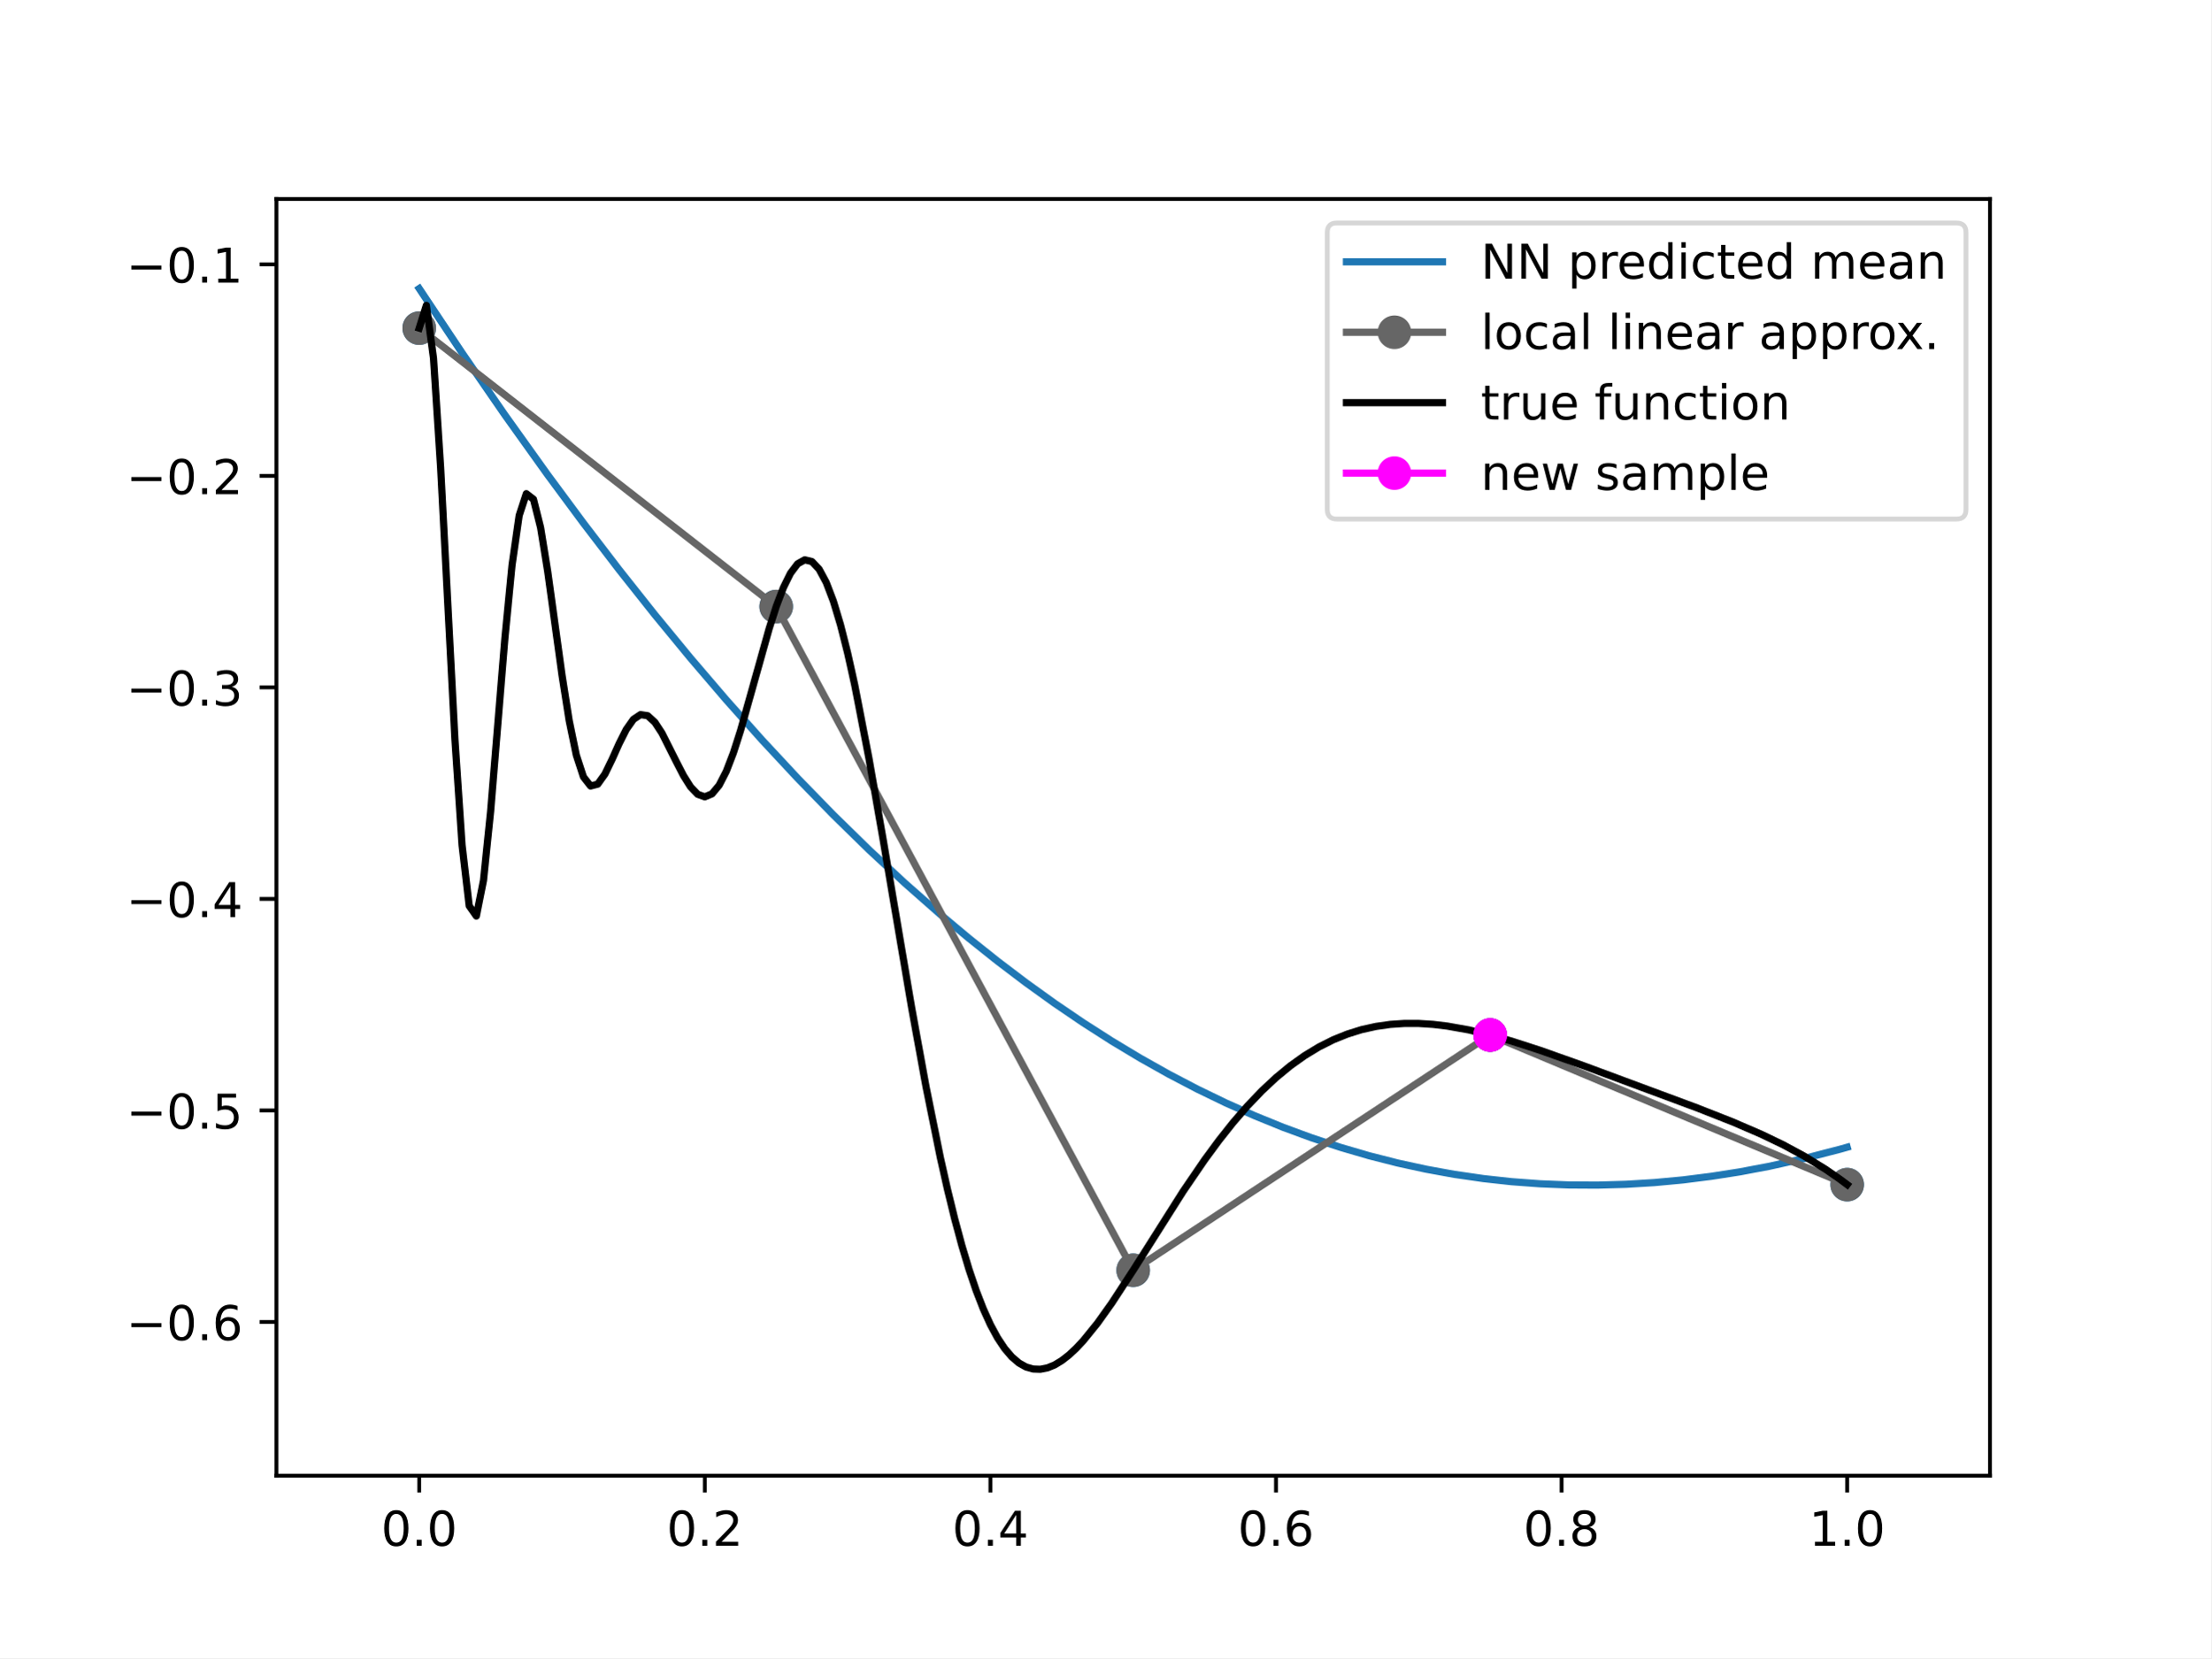
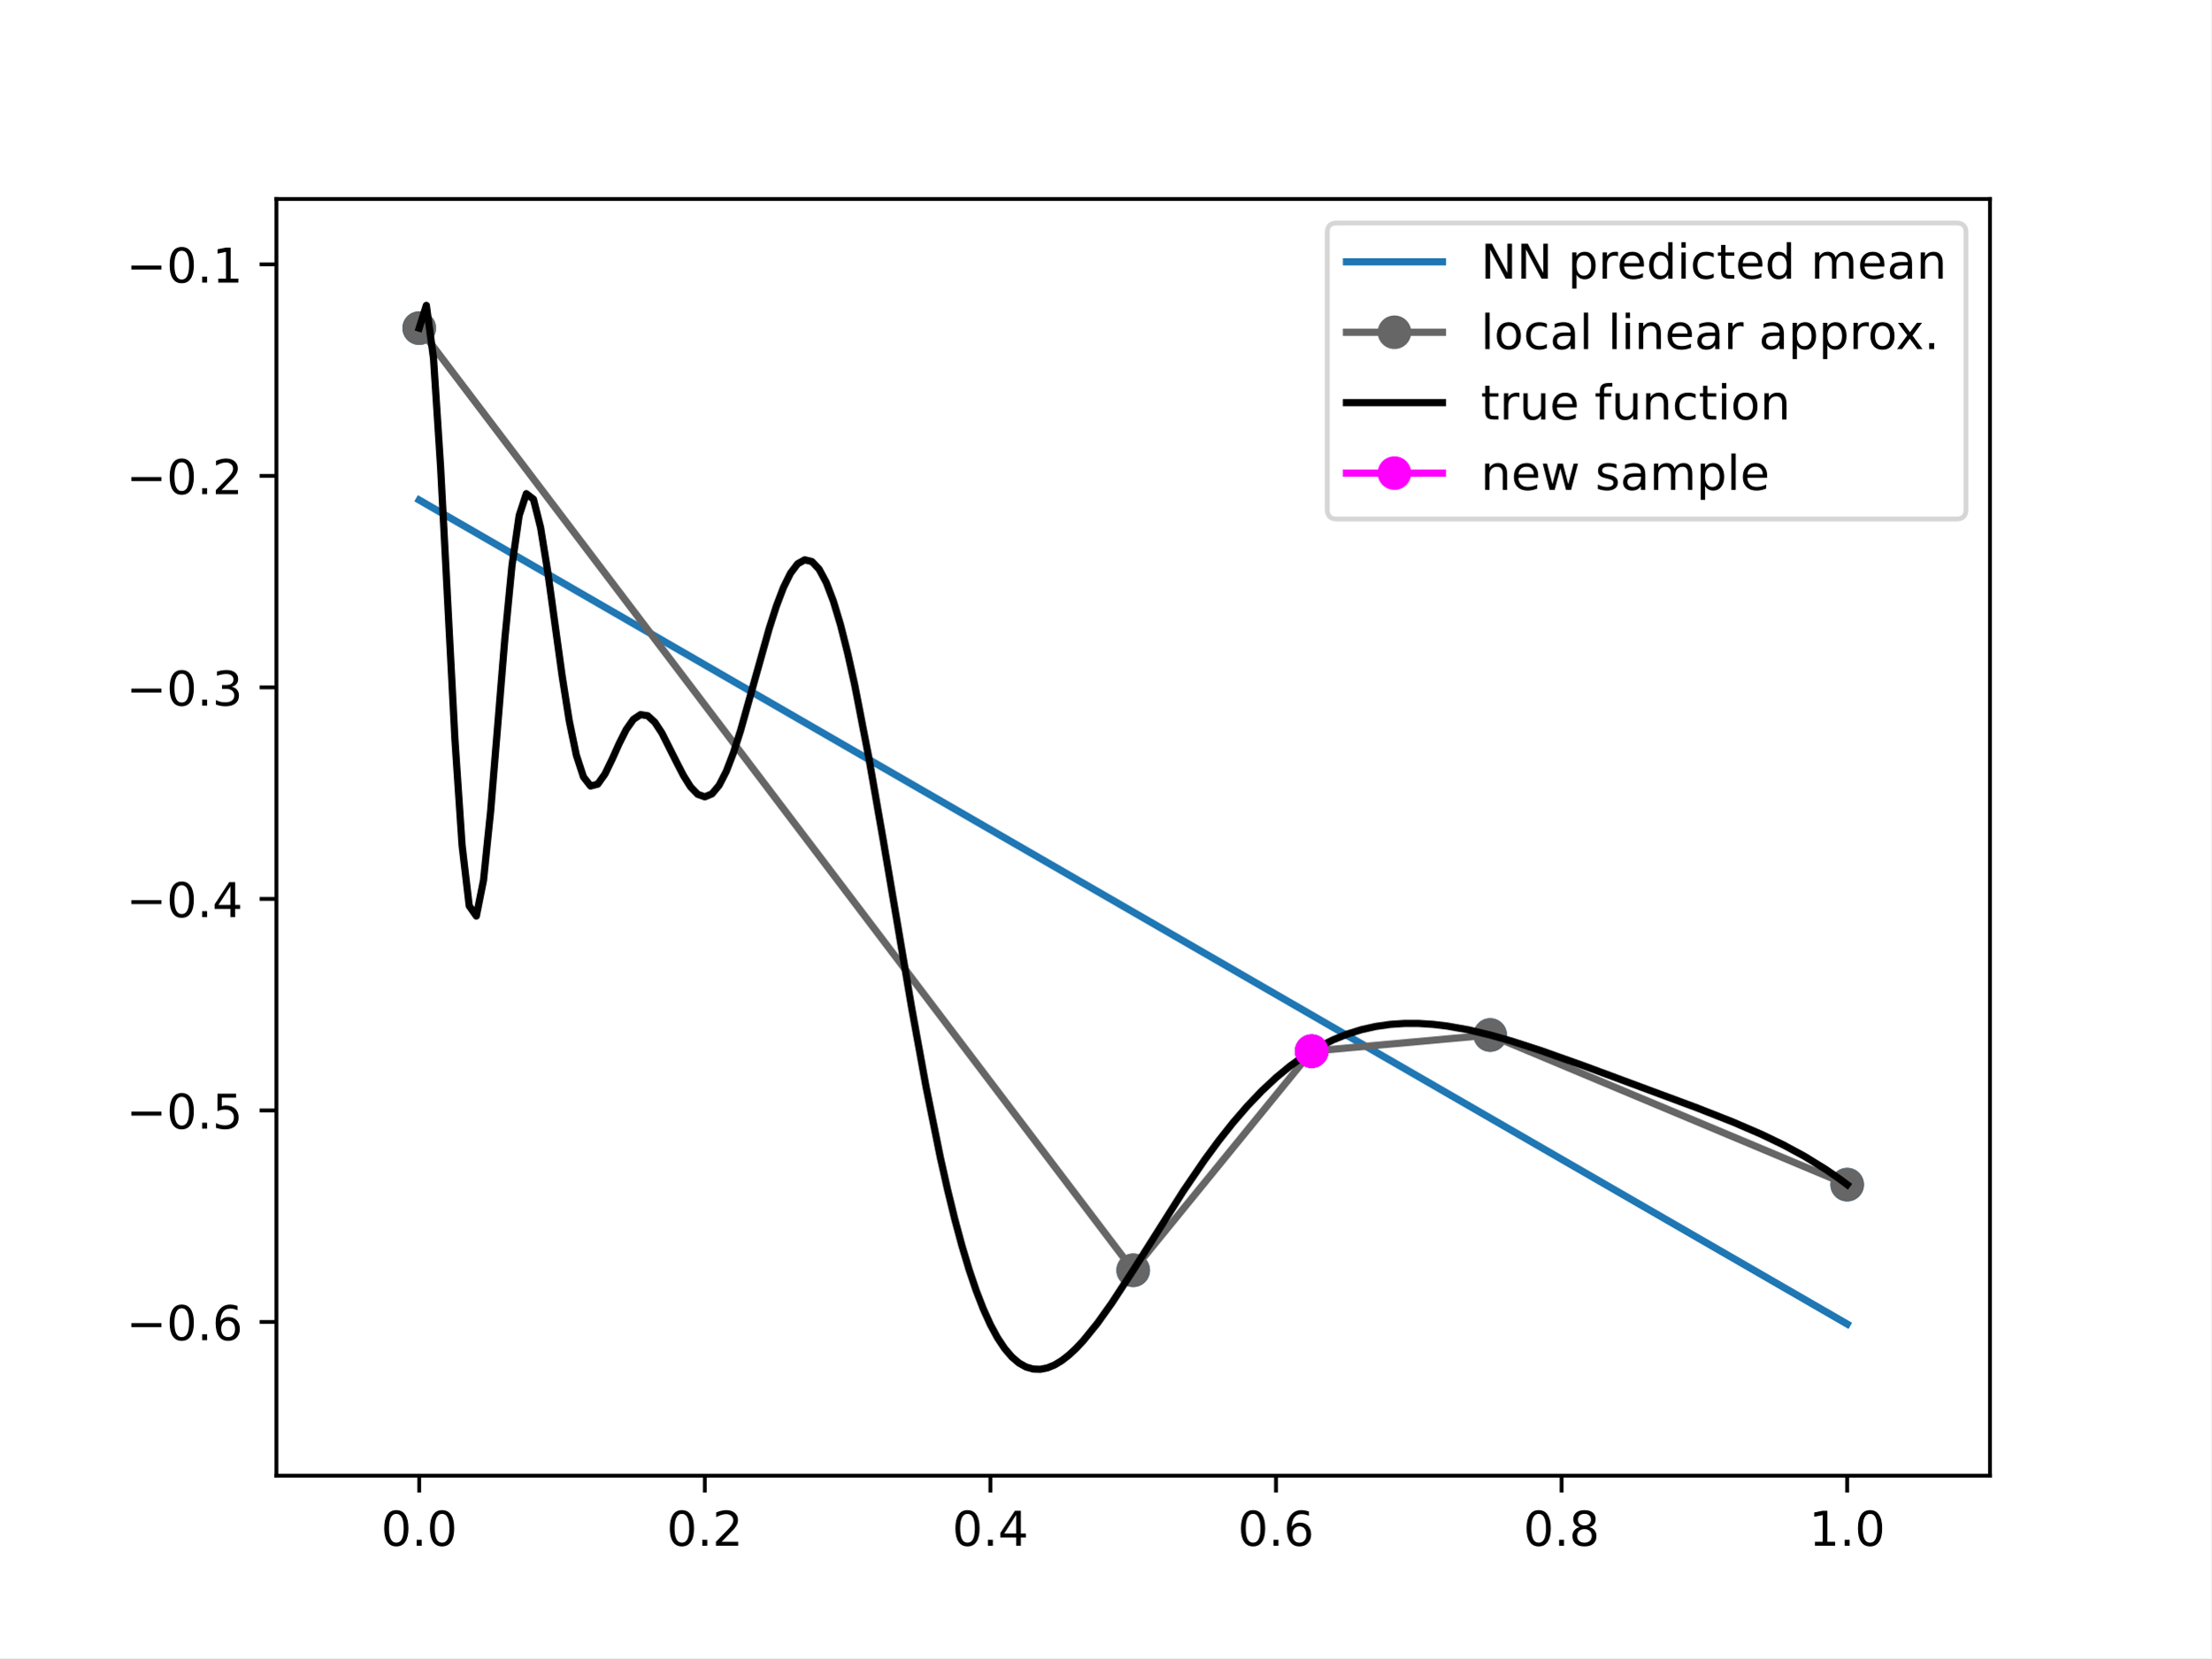
<svg xmlns="http://www.w3.org/2000/svg" xmlns:xlink="http://www.w3.org/1999/xlink" height="345.6pt" version="1.1" viewBox="0 0 460.8 345.6" width="460.8pt">
  <defs>
    <style type="text/css">
*{stroke-linecap:butt;stroke-linejoin:round;}
  </style>
  </defs>
  <g id="figure_1">
    <g id="patch_1">
      <path d="M 0 345.6  L 460.8 345.6  L 460.8 0  L 0 0  z " style="fill:#ffffff;" />
    </g>
    <g id="axes_1">
      <g id="patch_2">
        <path d="M 57.6 307.584  L 414.72 307.584  L 414.72 41.472  L 57.6 41.472  z " style="fill:#ffffff;" />
      </g>
      <g id="PathCollection_1">
        <defs>
-           <path d="M 0 3  C 0.796 3 1.559 2.684 2.121 2.121  C 2.684 1.559 3 0.796 3 0  C 3 -0.796 2.684 -1.559 2.121 -2.121  C 1.559 -2.684 0.796 -3 0 -3  C -0.796 -3 -1.559 -2.684 -2.121 -2.121  C -2.684 -1.559 -3 -0.796 -3 0  C -3 0.796 -2.684 1.559 -2.121 2.121  C -1.559 2.684 -0.796 3 0 3  z " id="mab8736a06c" style="stroke:#1f77b4;" />
+           <path d="M 0 3  C 0.796 3 1.559 2.684 2.121 2.121  C 2.684 1.559 3 0.796 3 0  C 3 -0.796 2.684 -1.559 2.121 -2.121  C 1.559 -2.684 0.796 -3 0 -3  C -0.796 -3 -1.559 -2.684 -2.121 -2.121  C -2.684 -1.559 -3 -0.796 -3 0  C -3 0.796 -2.684 1.559 -2.121 2.121  C -1.559 2.684 -0.796 3 0 3  z " id="m474f0db1f5" style="stroke:#1f77b4;" />
        </defs>
-         <g clip-path="url(#p0c5a3c4ba7)">
-           <use style="fill:#1f77b4;stroke:#1f77b4;" x="87.36" xlink:href="#mab8736a06c" y="68.387" />
-           <use style="fill:#1f77b4;stroke:#1f77b4;" x="161.76" xlink:href="#mab8736a06c" y="126.427" />
-           <use style="fill:#1f77b4;stroke:#1f77b4;" x="236.16" xlink:href="#mab8736a06c" y="264.764" />
-           <use style="fill:#1f77b4;stroke:#1f77b4;" x="310.56" xlink:href="#mab8736a06c" y="215.73" />
-           <use style="fill:#1f77b4;stroke:#1f77b4;" x="384.96" xlink:href="#mab8736a06c" y="246.915" />
+         <g clip-path="url(#pa138fabdca)">
+           <use style="fill:#1f77b4;stroke:#1f77b4;" x="87.36" xlink:href="#m474f0db1f5" y="68.387" />
+           <use style="fill:#1f77b4;stroke:#1f77b4;" x="236.16" xlink:href="#m474f0db1f5" y="264.764" />
+           <use style="fill:#1f77b4;stroke:#1f77b4;" x="273.36" xlink:href="#m474f0db1f5" y="219.099" />
+           <use style="fill:#1f77b4;stroke:#1f77b4;" x="310.56" xlink:href="#m474f0db1f5" y="215.73" />
+           <use style="fill:#1f77b4;stroke:#1f77b4;" x="384.96" xlink:href="#m474f0db1f5" y="246.915" />
        </g>
      </g>
      <g id="matplotlib.axis_1">
        <g id="xtick_1">
          <g id="line2d_1">
            <defs>
-               <path d="M 0 0  L 0 3.5  " id="m79944b2e59" style="stroke:#000000;stroke-width:0.8;" />
-             </defs>
-             <g>
-               <use style="stroke:#000000;stroke-width:0.8;" x="87.36" xlink:href="#m79944b2e59" y="307.584" />
+               <path d="M 0 0  L 0 3.5  " id="m5753d7727b" style="stroke:#000000;stroke-width:0.8;" />
+             </defs>
+             <g>
+               <use style="stroke:#000000;stroke-width:0.8;" x="87.36" xlink:href="#m5753d7727b" y="307.584" />
            </g>
          </g>
          <g id="text_1">
            <defs>
              <path d="M 31.781 66.406  Q 24.172 66.406 20.328 58.906  Q 16.5 51.422 16.5 36.375  Q 16.5 21.391 20.328 13.891  Q 24.172 6.391 31.781 6.391  Q 39.453 6.391 43.281 13.891  Q 47.125 21.391 47.125 36.375  Q 47.125 51.422 43.281 58.906  Q 39.453 66.406 31.781 66.406  z M 31.781 74.219  Q 44.047 74.219 50.516 64.516  Q 56.984 54.828 56.984 36.375  Q 56.984 17.969 50.516 8.266  Q 44.047 -1.422 31.781 -1.422  Q 19.531 -1.422 13.062 8.266  Q 6.594 17.969 6.594 36.375  Q 6.594 54.828 13.062 64.516  Q 19.531 74.219 31.781 74.219  z " id="DejaVuSans-48" />
              <path d="M 10.688 12.406  L 21 12.406  L 21 0  L 10.688 0  z " id="DejaVuSans-46" />
            </defs>
            <g transform="translate(79.40844 322.1824)scale(0.1 -0.1)">
              <use xlink:href="#DejaVuSans-48" />
              <use x="63.623" xlink:href="#DejaVuSans-46" />
              <use x="95.41" xlink:href="#DejaVuSans-48" />
            </g>
          </g>
        </g>
        <g id="xtick_2">
          <g id="line2d_2">
            <g>
-               <use style="stroke:#000000;stroke-width:0.8;" x="146.88" xlink:href="#m79944b2e59" y="307.584" />
+               <use style="stroke:#000000;stroke-width:0.8;" x="146.88" xlink:href="#m5753d7727b" y="307.584" />
            </g>
          </g>
          <g id="text_2">
            <defs>
              <path d="M 19.188 8.297  L 53.609 8.297  L 53.609 0  L 7.328 0  L 7.328 8.297  Q 12.938 14.109 22.625 23.891  Q 32.328 33.688 34.812 36.531  Q 39.547 41.844 41.422 45.531  Q 43.312 49.219 43.312 52.781  Q 43.312 58.594 39.234 62.25  Q 35.156 65.922 28.609 65.922  Q 23.969 65.922 18.812 64.312  Q 13.672 62.703 7.812 59.422  L 7.812 69.391  Q 13.766 71.781 18.938 73  Q 24.125 74.219 28.422 74.219  Q 39.75 74.219 46.484 68.547  Q 53.219 62.891 53.219 53.422  Q 53.219 48.922 51.531 44.891  Q 49.859 40.875 45.406 35.406  Q 44.188 33.984 37.641 27.219  Q 31.109 20.453 19.188 8.297  z " id="DejaVuSans-50" />
            </defs>
            <g transform="translate(138.9284 322.1824)scale(0.1 -0.1)">
              <use xlink:href="#DejaVuSans-48" />
              <use x="63.623" xlink:href="#DejaVuSans-46" />
              <use x="95.41" xlink:href="#DejaVuSans-50" />
            </g>
          </g>
        </g>
        <g id="xtick_3">
          <g id="line2d_3">
            <g>
-               <use style="stroke:#000000;stroke-width:0.8;" x="206.4" xlink:href="#m79944b2e59" y="307.584" />
+               <use style="stroke:#000000;stroke-width:0.8;" x="206.4" xlink:href="#m5753d7727b" y="307.584" />
            </g>
          </g>
          <g id="text_3">
            <defs>
              <path d="M 37.797 64.312  L 12.891 25.391  L 37.797 25.391  z M 35.203 72.906  L 47.609 72.906  L 47.609 25.391  L 58.016 25.391  L 58.016 17.188  L 47.609 17.188  L 47.609 0  L 37.797 0  L 37.797 17.188  L 4.891 17.188  L 4.891 26.703  z " id="DejaVuSans-52" />
            </defs>
            <g transform="translate(198.4484 322.1824)scale(0.1 -0.1)">
              <use xlink:href="#DejaVuSans-48" />
              <use x="63.623" xlink:href="#DejaVuSans-46" />
              <use x="95.41" xlink:href="#DejaVuSans-52" />
            </g>
          </g>
        </g>
        <g id="xtick_4">
          <g id="line2d_4">
            <g>
-               <use style="stroke:#000000;stroke-width:0.8;" x="265.92" xlink:href="#m79944b2e59" y="307.584" />
+               <use style="stroke:#000000;stroke-width:0.8;" x="265.92" xlink:href="#m5753d7727b" y="307.584" />
            </g>
          </g>
          <g id="text_4">
            <defs>
              <path d="M 33.016 40.375  Q 26.375 40.375 22.484 35.828  Q 18.609 31.297 18.609 23.391  Q 18.609 15.531 22.484 10.953  Q 26.375 6.391 33.016 6.391  Q 39.656 6.391 43.531 10.953  Q 47.406 15.531 47.406 23.391  Q 47.406 31.297 43.531 35.828  Q 39.656 40.375 33.016 40.375  z M 52.594 71.297  L 52.594 62.312  Q 48.875 64.062 45.094 64.984  Q 41.312 65.922 37.594 65.922  Q 27.828 65.922 22.672 59.328  Q 17.531 52.734 16.797 39.406  Q 19.672 43.656 24.016 45.922  Q 28.375 48.188 33.594 48.188  Q 44.578 48.188 50.953 41.516  Q 57.328 34.859 57.328 23.391  Q 57.328 12.156 50.688 5.359  Q 44.047 -1.422 33.016 -1.422  Q 20.359 -1.422 13.672 8.266  Q 6.984 17.969 6.984 36.375  Q 6.984 53.656 15.188 63.938  Q 23.391 74.219 37.203 74.219  Q 40.922 74.219 44.703 73.484  Q 48.484 72.75 52.594 71.297  z " id="DejaVuSans-54" />
            </defs>
            <g transform="translate(257.9684 322.1824)scale(0.1 -0.1)">
              <use xlink:href="#DejaVuSans-48" />
              <use x="63.623" xlink:href="#DejaVuSans-46" />
              <use x="95.41" xlink:href="#DejaVuSans-54" />
            </g>
          </g>
        </g>
        <g id="xtick_5">
          <g id="line2d_5">
            <g>
-               <use style="stroke:#000000;stroke-width:0.8;" x="325.44" xlink:href="#m79944b2e59" y="307.584" />
+               <use style="stroke:#000000;stroke-width:0.8;" x="325.44" xlink:href="#m5753d7727b" y="307.584" />
            </g>
          </g>
          <g id="text_5">
            <defs>
              <path d="M 31.781 34.625  Q 24.75 34.625 20.719 30.859  Q 16.703 27.094 16.703 20.516  Q 16.703 13.922 20.719 10.156  Q 24.75 6.391 31.781 6.391  Q 38.812 6.391 42.859 10.172  Q 46.922 13.969 46.922 20.516  Q 46.922 27.094 42.891 30.859  Q 38.875 34.625 31.781 34.625  z M 21.922 38.812  Q 15.578 40.375 12.031 44.719  Q 8.5 49.078 8.5 55.328  Q 8.5 64.062 14.719 69.141  Q 20.953 74.219 31.781 74.219  Q 42.672 74.219 48.875 69.141  Q 55.078 64.062 55.078 55.328  Q 55.078 49.078 51.531 44.719  Q 48 40.375 41.703 38.812  Q 48.828 37.156 52.797 32.312  Q 56.781 27.484 56.781 20.516  Q 56.781 9.906 50.312 4.234  Q 43.844 -1.422 31.781 -1.422  Q 19.734 -1.422 13.25 4.234  Q 6.781 9.906 6.781 20.516  Q 6.781 27.484 10.781 32.312  Q 14.797 37.156 21.922 38.812  z M 18.312 54.391  Q 18.312 48.734 21.844 45.562  Q 25.391 42.391 31.781 42.391  Q 38.141 42.391 41.719 45.562  Q 45.312 48.734 45.312 54.391  Q 45.312 60.062 41.719 63.234  Q 38.141 66.406 31.781 66.406  Q 25.391 66.406 21.844 63.234  Q 18.312 60.062 18.312 54.391  z " id="DejaVuSans-56" />
            </defs>
            <g transform="translate(317.4884 322.1824)scale(0.1 -0.1)">
              <use xlink:href="#DejaVuSans-48" />
              <use x="63.623" xlink:href="#DejaVuSans-46" />
              <use x="95.41" xlink:href="#DejaVuSans-56" />
            </g>
          </g>
        </g>
        <g id="xtick_6">
          <g id="line2d_6">
            <g>
-               <use style="stroke:#000000;stroke-width:0.8;" x="384.96" xlink:href="#m79944b2e59" y="307.584" />
+               <use style="stroke:#000000;stroke-width:0.8;" x="384.96" xlink:href="#m5753d7727b" y="307.584" />
            </g>
          </g>
          <g id="text_6">
            <defs>
              <path d="M 12.406 8.297  L 28.516 8.297  L 28.516 63.922  L 10.984 60.406  L 10.984 69.391  L 28.422 72.906  L 38.281 72.906  L 38.281 8.297  L 54.391 8.297  L 54.391 0  L 12.406 0  z " id="DejaVuSans-49" />
            </defs>
            <g transform="translate(377.0084 322.1824)scale(0.1 -0.1)">
              <use xlink:href="#DejaVuSans-49" />
              <use x="63.623" xlink:href="#DejaVuSans-46" />
              <use x="95.41" xlink:href="#DejaVuSans-48" />
            </g>
          </g>
        </g>
      </g>
      <g id="matplotlib.axis_2">
        <g id="ytick_1">
          <g id="line2d_7">
            <defs>
-               <path d="M 0 0  L -3.5 0  " id="m4398857478" style="stroke:#000000;stroke-width:0.8;" />
-             </defs>
-             <g>
-               <use style="stroke:#000000;stroke-width:0.8;" x="57.6" xlink:href="#m4398857478" y="275.541" />
+               <path d="M 0 0  L -3.5 0  " id="m113dbcb18c" style="stroke:#000000;stroke-width:0.8;" />
+             </defs>
+             <g>
+               <use style="stroke:#000000;stroke-width:0.8;" x="57.6" xlink:href="#m113dbcb18c" y="275.541" />
            </g>
          </g>
          <g id="text_7">
            <defs>
              <path d="M 10.594 35.5  L 73.188 35.5  L 73.188 27.203  L 10.594 27.203  z " id="DejaVuSans-8722" />
            </defs>
            <g transform="translate(26.31719 279.3398)scale(0.1 -0.1)">
              <use xlink:href="#DejaVuSans-8722" />
              <use x="83.789" xlink:href="#DejaVuSans-48" />
              <use x="147.412" xlink:href="#DejaVuSans-46" />
              <use x="179.199" xlink:href="#DejaVuSans-54" />
            </g>
          </g>
        </g>
        <g id="ytick_2">
          <g id="line2d_8">
            <g>
-               <use style="stroke:#000000;stroke-width:0.8;" x="57.6" xlink:href="#m4398857478" y="231.451" />
+               <use style="stroke:#000000;stroke-width:0.8;" x="57.6" xlink:href="#m113dbcb18c" y="231.451" />
            </g>
          </g>
          <g id="text_8">
            <defs>
              <path d="M 10.797 72.906  L 49.516 72.906  L 49.516 64.594  L 19.828 64.594  L 19.828 46.734  Q 21.969 47.469 24.109 47.828  Q 26.266 48.188 28.422 48.188  Q 40.625 48.188 47.75 41.5  Q 54.891 34.812 54.891 23.391  Q 54.891 11.625 47.562 5.094  Q 40.234 -1.422 26.906 -1.422  Q 22.312 -1.422 17.547 -0.641  Q 12.797 0.141 7.719 1.703  L 7.719 11.625  Q 12.109 9.234 16.797 8.062  Q 21.484 6.891 26.703 6.891  Q 35.156 6.891 40.078 11.328  Q 45.016 15.766 45.016 23.391  Q 45.016 31 40.078 35.438  Q 35.156 39.891 26.703 39.891  Q 22.75 39.891 18.812 39.016  Q 14.891 38.141 10.797 36.281  z " id="DejaVuSans-53" />
            </defs>
            <g transform="translate(26.31719 235.2504)scale(0.1 -0.1)">
              <use xlink:href="#DejaVuSans-8722" />
              <use x="83.789" xlink:href="#DejaVuSans-48" />
              <use x="147.412" xlink:href="#DejaVuSans-46" />
              <use x="179.199" xlink:href="#DejaVuSans-53" />
            </g>
          </g>
        </g>
        <g id="ytick_3">
          <g id="line2d_9">
            <g>
-               <use style="stroke:#000000;stroke-width:0.8;" x="57.6" xlink:href="#m4398857478" y="187.362" />
+               <use style="stroke:#000000;stroke-width:0.8;" x="57.6" xlink:href="#m113dbcb18c" y="187.362" />
            </g>
          </g>
          <g id="text_9">
            <g transform="translate(26.31719 191.161)scale(0.1 -0.1)">
              <use xlink:href="#DejaVuSans-8722" />
              <use x="83.789" xlink:href="#DejaVuSans-48" />
              <use x="147.412" xlink:href="#DejaVuSans-46" />
              <use x="179.199" xlink:href="#DejaVuSans-52" />
            </g>
          </g>
        </g>
        <g id="ytick_4">
          <g id="line2d_10">
            <g>
-               <use style="stroke:#000000;stroke-width:0.8;" x="57.6" xlink:href="#m4398857478" y="143.272" />
+               <use style="stroke:#000000;stroke-width:0.8;" x="57.6" xlink:href="#m113dbcb18c" y="143.272" />
            </g>
          </g>
          <g id="text_10">
            <defs>
              <path d="M 40.578 39.312  Q 47.656 37.797 51.625 33  Q 55.609 28.219 55.609 21.188  Q 55.609 10.406 48.188 4.484  Q 40.766 -1.422 27.094 -1.422  Q 22.516 -1.422 17.656 -0.516  Q 12.797 0.391 7.625 2.203  L 7.625 11.719  Q 11.719 9.328 16.594 8.109  Q 21.484 6.891 26.812 6.891  Q 36.078 6.891 40.938 10.547  Q 45.797 14.203 45.797 21.188  Q 45.797 27.641 41.281 31.266  Q 36.766 34.906 28.719 34.906  L 20.219 34.906  L 20.219 43.016  L 29.109 43.016  Q 36.375 43.016 40.234 45.922  Q 44.094 48.828 44.094 54.297  Q 44.094 59.906 40.109 62.906  Q 36.141 65.922 28.719 65.922  Q 24.656 65.922 20.016 65.031  Q 15.375 64.156 9.812 62.312  L 9.812 71.094  Q 15.438 72.656 20.344 73.438  Q 25.25 74.219 29.594 74.219  Q 40.828 74.219 47.359 69.109  Q 53.906 64.016 53.906 55.328  Q 53.906 49.266 50.438 45.094  Q 46.969 40.922 40.578 39.312  z " id="DejaVuSans-51" />
            </defs>
            <g transform="translate(26.31719 147.0716)scale(0.1 -0.1)">
              <use xlink:href="#DejaVuSans-8722" />
              <use x="83.789" xlink:href="#DejaVuSans-48" />
              <use x="147.412" xlink:href="#DejaVuSans-46" />
              <use x="179.199" xlink:href="#DejaVuSans-51" />
            </g>
          </g>
        </g>
        <g id="ytick_5">
          <g id="line2d_11">
            <g>
-               <use style="stroke:#000000;stroke-width:0.8;" x="57.6" xlink:href="#m4398857478" y="99.183" />
+               <use style="stroke:#000000;stroke-width:0.8;" x="57.6" xlink:href="#m113dbcb18c" y="99.183" />
            </g>
          </g>
          <g id="text_11">
            <g transform="translate(26.31719 102.9823)scale(0.1 -0.1)">
              <use xlink:href="#DejaVuSans-8722" />
              <use x="83.789" xlink:href="#DejaVuSans-48" />
              <use x="147.412" xlink:href="#DejaVuSans-46" />
              <use x="179.199" xlink:href="#DejaVuSans-50" />
            </g>
          </g>
        </g>
        <g id="ytick_6">
          <g id="line2d_12">
            <g>
-               <use style="stroke:#000000;stroke-width:0.8;" x="57.6" xlink:href="#m4398857478" y="55.094" />
+               <use style="stroke:#000000;stroke-width:0.8;" x="57.6" xlink:href="#m113dbcb18c" y="55.094" />
            </g>
          </g>
          <g id="text_12">
            <g transform="translate(26.31719 58.89288)scale(0.1 -0.1)">
              <use xlink:href="#DejaVuSans-8722" />
              <use x="83.789" xlink:href="#DejaVuSans-48" />
              <use x="147.412" xlink:href="#DejaVuSans-46" />
              <use x="179.199" xlink:href="#DejaVuSans-49" />
            </g>
          </g>
        </g>
      </g>
      <g id="line2d_13">
-         <path clip-path="url(#p0c5a3c4ba7)" d="M 87.36 60.141  L 96.288 73.54  L 105.216 86.489  L 114.144 98.978  L 121.584 109.027  L 129.024 118.745  L 136.464 128.127  L 143.904 137.168  L 151.344 145.864  L 158.784 154.211  L 166.224 162.206  L 173.664 169.845  L 181.104 177.125  L 188.544 184.045  L 195.984 190.601  L 201.936 195.584  L 207.888 200.333  L 213.84 204.848  L 219.792 209.129  L 225.744 213.175  L 231.696 216.986  L 237.648 220.564  L 243.6 223.908  L 249.552 227.02  L 255.504 229.901  L 261.456 232.55  L 267.408 234.971  L 273.36 237.164  L 279.312 239.13  L 285.264 240.873  L 291.216 242.394  L 297.168 243.694  L 303.12 244.777  L 309.072 245.645  L 315.024 246.3  L 320.976 246.745  L 326.928 246.984  L 332.88 247.018  L 338.832 246.852  L 344.784 246.488  L 350.736 245.929  L 356.688 245.179  L 362.64 244.242  L 368.592 243.12  L 376.032 241.465  L 383.472 239.534  L 384.96 239.116  L 384.96 239.116  " style="fill:none;stroke:#1f77b4;stroke-linecap:square;stroke-width:1.5;" />
+         <path clip-path="url(#pa138fabdca)" d="M 87.36 104.218  L 384.96 275.976  L 384.96 275.976  " style="fill:none;stroke:#1f77b4;stroke-linecap:square;stroke-width:1.5;" />
      </g>
      <g id="line2d_14">
-         <path clip-path="url(#p0c5a3c4ba7)" d="M 87.36 68.387  L 161.76 126.427  L 236.16 264.764  L 310.56 215.73  L 384.96 246.915  " style="fill:none;stroke:#666666;stroke-linecap:square;stroke-width:1.5;" />
+         <path clip-path="url(#pa138fabdca)" d="M 87.36 68.387  L 236.16 264.764  L 273.36 219.099  L 310.56 215.73  L 384.96 246.915  " style="fill:none;stroke:#666666;stroke-linecap:square;stroke-width:1.5;" />
        <defs>
-           <path d="M 0 3  C 0.796 3 1.559 2.684 2.121 2.121  C 2.684 1.559 3 0.796 3 0  C 3 -0.796 2.684 -1.559 2.121 -2.121  C 1.559 -2.684 0.796 -3 0 -3  C -0.796 -3 -1.559 -2.684 -2.121 -2.121  C -2.684 -1.559 -3 -0.796 -3 0  C -3 0.796 -2.684 1.559 -2.121 2.121  C -1.559 2.684 -0.796 3 0 3  z " id="me4698b8c7b" style="stroke:#666666;" />
+           <path d="M 0 3  C 0.796 3 1.559 2.684 2.121 2.121  C 2.684 1.559 3 0.796 3 0  C 3 -0.796 2.684 -1.559 2.121 -2.121  C 1.559 -2.684 0.796 -3 0 -3  C -0.796 -3 -1.559 -2.684 -2.121 -2.121  C -2.684 -1.559 -3 -0.796 -3 0  C -3 0.796 -2.684 1.559 -2.121 2.121  C -1.559 2.684 -0.796 3 0 3  z " id="m7a343c58e4" style="stroke:#666666;" />
        </defs>
-         <g clip-path="url(#p0c5a3c4ba7)">
-           <use style="fill:#666666;stroke:#666666;" x="87.36" xlink:href="#me4698b8c7b" y="68.387" />
-           <use style="fill:#666666;stroke:#666666;" x="161.76" xlink:href="#me4698b8c7b" y="126.427" />
-           <use style="fill:#666666;stroke:#666666;" x="236.16" xlink:href="#me4698b8c7b" y="264.764" />
-           <use style="fill:#666666;stroke:#666666;" x="310.56" xlink:href="#me4698b8c7b" y="215.73" />
-           <use style="fill:#666666;stroke:#666666;" x="384.96" xlink:href="#me4698b8c7b" y="246.915" />
+         <g clip-path="url(#pa138fabdca)">
+           <use style="fill:#666666;stroke:#666666;" x="87.36" xlink:href="#m7a343c58e4" y="68.387" />
+           <use style="fill:#666666;stroke:#666666;" x="236.16" xlink:href="#m7a343c58e4" y="264.764" />
+           <use style="fill:#666666;stroke:#666666;" x="273.36" xlink:href="#m7a343c58e4" y="219.099" />
+           <use style="fill:#666666;stroke:#666666;" x="310.56" xlink:href="#m7a343c58e4" y="215.73" />
+           <use style="fill:#666666;stroke:#666666;" x="384.96" xlink:href="#m7a343c58e4" y="246.915" />
        </g>
      </g>
      <g id="line2d_15">
-         <path clip-path="url(#p0c5a3c4ba7)" d="M 87.36 68.387  L 88.848 63.648  L 90.336 74.66  L 91.824 97.463  L 94.8 154.09  L 96.288 176.148  L 97.776 188.807  L 99.264 190.93  L 100.752 183.507  L 102.24 169.1  L 105.216 133.022  L 106.704 117.79  L 108.192 107.438  L 109.68 102.896  L 111.168 104.052  L 112.656 109.965  L 114.144 119.159  L 117.12 140.723  L 118.608 150.164  L 120.096 157.375  L 121.584 161.928  L 123.072 163.831  L 124.56 163.443  L 126.048 161.364  L 127.536 158.308  L 129.024 154.991  L 130.512 152.042  L 132 149.931  L 133.488 148.945  L 134.976 149.175  L 136.464 150.539  L 137.952 152.811  L 140.928 158.734  L 142.416 161.628  L 143.904 163.998  L 145.392 165.552  L 146.88 166.082  L 148.368 165.47  L 149.856 163.688  L 151.344 160.798  L 152.832 156.938  L 154.32 152.303  L 157.296 141.693  L 160.272 131.085  L 161.76 126.427  L 163.248 122.5  L 164.736 119.48  L 166.224 117.508  L 167.712 116.678  L 169.2 117.044  L 170.688 118.618  L 172.176 121.378  L 173.664 125.267  L 175.152 130.204  L 176.64 136.085  L 178.128 142.792  L 181.104 158.154  L 184.08 175.208  L 190.032 210.294  L 193.008 226.631  L 195.984 241.343  L 197.472 247.965  L 198.96 254.053  L 200.448 259.589  L 201.936 264.56  L 203.424 268.963  L 204.912 272.804  L 206.4 276.092  L 207.888 278.844  L 209.376 281.079  L 210.864 282.82  L 212.352 284.095  L 213.84 284.932  L 215.328 285.359  L 216.816 285.408  L 218.304 285.109  L 219.792 284.494  L 221.28 283.592  L 222.768 282.433  L 224.256 281.046  L 225.744 279.459  L 228.72 275.787  L 231.696 271.61  L 236.16 264.764  L 246.576 248.308  L 251.04 241.769  L 254.016 237.724  L 256.992 233.969  L 259.968 230.526  L 262.944 227.408  L 265.92 224.622  L 268.896 222.168  L 271.872 220.042  L 274.848 218.235  L 277.824 216.736  L 280.8 215.532  L 283.776 214.605  L 286.752 213.94  L 289.728 213.518  L 292.704 213.319  L 295.68 213.324  L 298.656 213.513  L 301.632 213.868  L 306.096 214.666  L 310.56 215.73  L 315.024 217  L 320.976 218.924  L 329.904 222.095  L 353.712 230.936  L 361.152 233.867  L 367.104 236.439  L 371.568 238.585  L 376.032 240.994  L 380.496 243.742  L 383.472 245.804  L 384.96 246.915  L 384.96 246.915  " style="fill:none;stroke:#000000;stroke-linecap:square;stroke-width:1.5;" />
+         <path clip-path="url(#pa138fabdca)" d="M 87.36 68.387  L 88.848 63.648  L 90.336 74.66  L 91.824 97.463  L 94.8 154.09  L 96.288 176.148  L 97.776 188.807  L 99.264 190.93  L 100.752 183.507  L 102.24 169.1  L 105.216 133.022  L 106.704 117.79  L 108.192 107.438  L 109.68 102.896  L 111.168 104.052  L 112.656 109.965  L 114.144 119.159  L 117.12 140.723  L 118.608 150.164  L 120.096 157.375  L 121.584 161.928  L 123.072 163.831  L 124.56 163.443  L 126.048 161.364  L 127.536 158.308  L 129.024 154.991  L 130.512 152.042  L 132 149.931  L 133.488 148.945  L 134.976 149.175  L 136.464 150.539  L 137.952 152.811  L 140.928 158.734  L 142.416 161.628  L 143.904 163.998  L 145.392 165.552  L 146.88 166.082  L 148.368 165.47  L 149.856 163.688  L 151.344 160.798  L 152.832 156.938  L 154.32 152.303  L 157.296 141.693  L 160.272 131.085  L 161.76 126.427  L 163.248 122.5  L 164.736 119.48  L 166.224 117.508  L 167.712 116.678  L 169.2 117.044  L 170.688 118.618  L 172.176 121.378  L 173.664 125.267  L 175.152 130.204  L 176.64 136.085  L 178.128 142.792  L 181.104 158.154  L 184.08 175.208  L 190.032 210.294  L 193.008 226.631  L 195.984 241.343  L 197.472 247.965  L 198.96 254.053  L 200.448 259.589  L 201.936 264.56  L 203.424 268.963  L 204.912 272.804  L 206.4 276.092  L 207.888 278.844  L 209.376 281.079  L 210.864 282.82  L 212.352 284.095  L 213.84 284.932  L 215.328 285.359  L 216.816 285.408  L 218.304 285.109  L 219.792 284.494  L 221.28 283.592  L 222.768 282.433  L 224.256 281.046  L 225.744 279.459  L 228.72 275.787  L 231.696 271.61  L 236.16 264.764  L 246.576 248.308  L 251.04 241.769  L 254.016 237.724  L 256.992 233.969  L 259.968 230.526  L 262.944 227.408  L 265.92 224.622  L 268.896 222.168  L 271.872 220.042  L 274.848 218.235  L 277.824 216.736  L 280.8 215.532  L 283.776 214.605  L 286.752 213.94  L 289.728 213.518  L 292.704 213.319  L 295.68 213.324  L 298.656 213.513  L 301.632 213.868  L 306.096 214.666  L 310.56 215.73  L 315.024 217  L 320.976 218.924  L 329.904 222.095  L 353.712 230.936  L 361.152 233.867  L 367.104 236.439  L 371.568 238.585  L 376.032 240.994  L 380.496 243.742  L 383.472 245.804  L 384.96 246.915  L 384.96 246.915  " style="fill:none;stroke:#000000;stroke-linecap:square;stroke-width:1.5;" />
      </g>
      <g id="line2d_16">
-         <path clip-path="url(#p0c5a3c4ba7)" d="M 310.56 215.73  L 310.56 215.73  " style="fill:none;stroke:#ff00ff;stroke-linecap:square;stroke-width:1.5;" />
+         <path clip-path="url(#pa138fabdca)" d="M 273.36 219.099  L 273.36 219.099  " style="fill:none;stroke:#ff00ff;stroke-linecap:square;stroke-width:1.5;" />
        <defs>
-           <path d="M 0 3  C 0.796 3 1.559 2.684 2.121 2.121  C 2.684 1.559 3 0.796 3 0  C 3 -0.796 2.684 -1.559 2.121 -2.121  C 1.559 -2.684 0.796 -3 0 -3  C -0.796 -3 -1.559 -2.684 -2.121 -2.121  C -2.684 -1.559 -3 -0.796 -3 0  C -3 0.796 -2.684 1.559 -2.121 2.121  C -1.559 2.684 -0.796 3 0 3  z " id="mc4c7af02a7" style="stroke:#ff00ff;" />
+           <path d="M 0 3  C 0.796 3 1.559 2.684 2.121 2.121  C 2.684 1.559 3 0.796 3 0  C 3 -0.796 2.684 -1.559 2.121 -2.121  C 1.559 -2.684 0.796 -3 0 -3  C -0.796 -3 -1.559 -2.684 -2.121 -2.121  C -2.684 -1.559 -3 -0.796 -3 0  C -3 0.796 -2.684 1.559 -2.121 2.121  C -1.559 2.684 -0.796 3 0 3  z " id="m871e4e5156" style="stroke:#ff00ff;" />
        </defs>
-         <g clip-path="url(#p0c5a3c4ba7)">
-           <use style="fill:#ff00ff;stroke:#ff00ff;" x="310.56" xlink:href="#mc4c7af02a7" y="215.73" />
-           <use style="fill:#ff00ff;stroke:#ff00ff;" x="310.56" xlink:href="#mc4c7af02a7" y="215.73" />
+         <g clip-path="url(#pa138fabdca)">
+           <use style="fill:#ff00ff;stroke:#ff00ff;" x="273.36" xlink:href="#m871e4e5156" y="219.099" />
+           <use style="fill:#ff00ff;stroke:#ff00ff;" x="273.36" xlink:href="#m871e4e5156" y="219.099" />
        </g>
      </g>
      <g id="patch_3">
        <path d="M 57.6 307.584  L 57.6 41.472  " style="fill:none;stroke:#000000;stroke-linecap:square;stroke-linejoin:miter;stroke-width:0.8;" />
      </g>
      <g id="patch_4">
        <path d="M 414.72 307.584  L 414.72 41.472  " style="fill:none;stroke:#000000;stroke-linecap:square;stroke-linejoin:miter;stroke-width:0.8;" />
      </g>
      <g id="patch_5">
        <path d="M 57.6 307.584  L 414.72 307.584  " style="fill:none;stroke:#000000;stroke-linecap:square;stroke-linejoin:miter;stroke-width:0.8;" />
      </g>
      <g id="patch_6">
        <path d="M 57.6 41.472  L 414.72 41.472  " style="fill:none;stroke:#000000;stroke-linecap:square;stroke-linejoin:miter;stroke-width:0.8;" />
      </g>
      <g id="legend_1">
        <g id="patch_7">
          <path d="M 278.608 108.184  L 407.72 108.184  Q 409.72 108.184 409.72 106.184  L 409.72 48.472  Q 409.72 46.472 407.72 46.472  L 278.608 46.472  Q 276.608 46.472 276.608 48.472  L 276.608 106.184  Q 276.608 108.184 278.608 108.184  z " style="fill:#ffffff;opacity:0.8;stroke:#cccccc;stroke-linejoin:miter;" />
        </g>
        <g id="line2d_17">
          <path d="M 280.608 54.57  L 300.608 54.57  " style="fill:none;stroke:#1f77b4;stroke-linecap:square;stroke-width:1.5;" />
        </g>
        <g id="line2d_18" />
        <g id="text_13">
          <defs>
            <path d="M 9.812 72.906  L 23.094 72.906  L 55.422 11.922  L 55.422 72.906  L 64.984 72.906  L 64.984 0  L 51.703 0  L 19.391 60.984  L 19.391 0  L 9.812 0  z " id="DejaVuSans-78" />
            <path id="DejaVuSans-32" />
            <path d="M 18.109 8.203  L 18.109 -20.797  L 9.078 -20.797  L 9.078 54.688  L 18.109 54.688  L 18.109 46.391  Q 20.953 51.266 25.266 53.625  Q 29.594 56 35.594 56  Q 45.562 56 51.781 48.094  Q 58.016 40.188 58.016 27.297  Q 58.016 14.406 51.781 6.484  Q 45.562 -1.422 35.594 -1.422  Q 29.594 -1.422 25.266 0.953  Q 20.953 3.328 18.109 8.203  z M 48.688 27.297  Q 48.688 37.203 44.609 42.844  Q 40.531 48.484 33.406 48.484  Q 26.266 48.484 22.188 42.844  Q 18.109 37.203 18.109 27.297  Q 18.109 17.391 22.188 11.75  Q 26.266 6.109 33.406 6.109  Q 40.531 6.109 44.609 11.75  Q 48.688 17.391 48.688 27.297  z " id="DejaVuSans-112" />
            <path d="M 41.109 46.297  Q 39.594 47.172 37.812 47.578  Q 36.031 48 33.891 48  Q 26.266 48 22.188 43.047  Q 18.109 38.094 18.109 28.812  L 18.109 0  L 9.078 0  L 9.078 54.688  L 18.109 54.688  L 18.109 46.188  Q 20.953 51.172 25.484 53.578  Q 30.031 56 36.531 56  Q 37.453 56 38.578 55.875  Q 39.703 55.766 41.062 55.516  z " id="DejaVuSans-114" />
            <path d="M 56.203 29.594  L 56.203 25.203  L 14.891 25.203  Q 15.484 15.922 20.484 11.062  Q 25.484 6.203 34.422 6.203  Q 39.594 6.203 44.453 7.469  Q 49.312 8.734 54.109 11.281  L 54.109 2.781  Q 49.266 0.734 44.188 -0.344  Q 39.109 -1.422 33.891 -1.422  Q 20.797 -1.422 13.156 6.188  Q 5.516 13.812 5.516 26.812  Q 5.516 40.234 12.766 48.109  Q 20.016 56 32.328 56  Q 43.359 56 49.781 48.891  Q 56.203 41.797 56.203 29.594  z M 47.219 32.234  Q 47.125 39.594 43.094 43.984  Q 39.062 48.391 32.422 48.391  Q 24.906 48.391 20.391 44.141  Q 15.875 39.891 15.188 32.172  z " id="DejaVuSans-101" />
            <path d="M 45.406 46.391  L 45.406 75.984  L 54.391 75.984  L 54.391 0  L 45.406 0  L 45.406 8.203  Q 42.578 3.328 38.25 0.953  Q 33.938 -1.422 27.875 -1.422  Q 17.969 -1.422 11.734 6.484  Q 5.516 14.406 5.516 27.297  Q 5.516 40.188 11.734 48.094  Q 17.969 56 27.875 56  Q 33.938 56 38.25 53.625  Q 42.578 51.266 45.406 46.391  z M 14.797 27.297  Q 14.797 17.391 18.875 11.75  Q 22.953 6.109 30.078 6.109  Q 37.203 6.109 41.297 11.75  Q 45.406 17.391 45.406 27.297  Q 45.406 37.203 41.297 42.844  Q 37.203 48.484 30.078 48.484  Q 22.953 48.484 18.875 42.844  Q 14.797 37.203 14.797 27.297  z " id="DejaVuSans-100" />
            <path d="M 9.422 54.688  L 18.406 54.688  L 18.406 0  L 9.422 0  z M 9.422 75.984  L 18.406 75.984  L 18.406 64.594  L 9.422 64.594  z " id="DejaVuSans-105" />
            <path d="M 48.781 52.594  L 48.781 44.188  Q 44.969 46.297 41.141 47.344  Q 37.312 48.391 33.406 48.391  Q 24.656 48.391 19.812 42.844  Q 14.984 37.312 14.984 27.297  Q 14.984 17.281 19.812 11.734  Q 24.656 6.203 33.406 6.203  Q 37.312 6.203 41.141 7.25  Q 44.969 8.297 48.781 10.406  L 48.781 2.094  Q 45.016 0.344 40.984 -0.531  Q 36.969 -1.422 32.422 -1.422  Q 20.062 -1.422 12.781 6.344  Q 5.516 14.109 5.516 27.297  Q 5.516 40.672 12.859 48.328  Q 20.219 56 33.016 56  Q 37.156 56 41.109 55.141  Q 45.062 54.297 48.781 52.594  z " id="DejaVuSans-99" />
            <path d="M 18.312 70.219  L 18.312 54.688  L 36.812 54.688  L 36.812 47.703  L 18.312 47.703  L 18.312 18.016  Q 18.312 11.328 20.141 9.422  Q 21.969 7.516 27.594 7.516  L 36.812 7.516  L 36.812 0  L 27.594 0  Q 17.188 0 13.234 3.875  Q 9.281 7.766 9.281 18.016  L 9.281 47.703  L 2.688 47.703  L 2.688 54.688  L 9.281 54.688  L 9.281 70.219  z " id="DejaVuSans-116" />
            <path d="M 52 44.188  Q 55.375 50.25 60.062 53.125  Q 64.75 56 71.094 56  Q 79.641 56 84.281 50.016  Q 88.922 44.047 88.922 33.016  L 88.922 0  L 79.891 0  L 79.891 32.719  Q 79.891 40.578 77.094 44.375  Q 74.312 48.188 68.609 48.188  Q 61.625 48.188 57.562 43.547  Q 53.516 38.922 53.516 30.906  L 53.516 0  L 44.484 0  L 44.484 32.719  Q 44.484 40.625 41.703 44.406  Q 38.922 48.188 33.109 48.188  Q 26.219 48.188 22.156 43.531  Q 18.109 38.875 18.109 30.906  L 18.109 0  L 9.078 0  L 9.078 54.688  L 18.109 54.688  L 18.109 46.188  Q 21.188 51.219 25.484 53.609  Q 29.781 56 35.688 56  Q 41.656 56 45.828 52.969  Q 50 49.953 52 44.188  z " id="DejaVuSans-109" />
            <path d="M 34.281 27.484  Q 23.391 27.484 19.188 25  Q 14.984 22.516 14.984 16.5  Q 14.984 11.719 18.141 8.906  Q 21.297 6.109 26.703 6.109  Q 34.188 6.109 38.703 11.406  Q 43.219 16.703 43.219 25.484  L 43.219 27.484  z M 52.203 31.203  L 52.203 0  L 43.219 0  L 43.219 8.297  Q 40.141 3.328 35.547 0.953  Q 30.953 -1.422 24.312 -1.422  Q 15.922 -1.422 10.953 3.297  Q 6 8.016 6 15.922  Q 6 25.141 12.172 29.828  Q 18.359 34.516 30.609 34.516  L 43.219 34.516  L 43.219 35.406  Q 43.219 41.609 39.141 45  Q 35.062 48.391 27.688 48.391  Q 23 48.391 18.547 47.266  Q 14.109 46.141 10.016 43.891  L 10.016 52.203  Q 14.938 54.109 19.578 55.047  Q 24.219 56 28.609 56  Q 40.484 56 46.344 49.844  Q 52.203 43.703 52.203 31.203  z " id="DejaVuSans-97" />
            <path d="M 54.891 33.016  L 54.891 0  L 45.906 0  L 45.906 32.719  Q 45.906 40.484 42.875 44.328  Q 39.844 48.188 33.797 48.188  Q 26.516 48.188 22.312 43.547  Q 18.109 38.922 18.109 30.906  L 18.109 0  L 9.078 0  L 9.078 54.688  L 18.109 54.688  L 18.109 46.188  Q 21.344 51.125 25.703 53.562  Q 30.078 56 35.797 56  Q 45.219 56 50.047 50.172  Q 54.891 44.344 54.891 33.016  z " id="DejaVuSans-110" />
          </defs>
          <g transform="translate(308.6075 58.07044)scale(0.1 -0.1)">
            <use xlink:href="#DejaVuSans-78" />
            <use x="74.805" xlink:href="#DejaVuSans-78" />
            <use x="149.609" xlink:href="#DejaVuSans-32" />
            <use x="181.396" xlink:href="#DejaVuSans-112" />
            <use x="244.873" xlink:href="#DejaVuSans-114" />
            <use x="283.736" xlink:href="#DejaVuSans-101" />
            <use x="345.26" xlink:href="#DejaVuSans-100" />
            <use x="408.736" xlink:href="#DejaVuSans-105" />
            <use x="436.52" xlink:href="#DejaVuSans-99" />
            <use x="491.5" xlink:href="#DejaVuSans-116" />
            <use x="530.709" xlink:href="#DejaVuSans-101" />
            <use x="592.232" xlink:href="#DejaVuSans-100" />
            <use x="655.709" xlink:href="#DejaVuSans-32" />
            <use x="687.496" xlink:href="#DejaVuSans-109" />
            <use x="784.908" xlink:href="#DejaVuSans-101" />
            <use x="846.432" xlink:href="#DejaVuSans-97" />
            <use x="907.711" xlink:href="#DejaVuSans-110" />
          </g>
        </g>
        <g id="line2d_19">
          <path d="M 280.608 69.249  L 300.608 69.249  " style="fill:none;stroke:#666666;stroke-linecap:square;stroke-width:1.5;" />
        </g>
        <g id="line2d_20">
          <g>
-             <use style="fill:#666666;stroke:#666666;" x="290.608" xlink:href="#me4698b8c7b" y="69.249" />
+             <use style="fill:#666666;stroke:#666666;" x="290.608" xlink:href="#m7a343c58e4" y="69.249" />
          </g>
        </g>
        <g id="text_14">
          <defs>
            <path d="M 9.422 75.984  L 18.406 75.984  L 18.406 0  L 9.422 0  z " id="DejaVuSans-108" />
            <path d="M 30.609 48.391  Q 23.391 48.391 19.188 42.75  Q 14.984 37.109 14.984 27.297  Q 14.984 17.484 19.156 11.844  Q 23.344 6.203 30.609 6.203  Q 37.797 6.203 41.984 11.859  Q 46.188 17.531 46.188 27.297  Q 46.188 37.016 41.984 42.703  Q 37.797 48.391 30.609 48.391  z M 30.609 56  Q 42.328 56 49.016 48.375  Q 55.719 40.766 55.719 27.297  Q 55.719 13.875 49.016 6.219  Q 42.328 -1.422 30.609 -1.422  Q 18.844 -1.422 12.172 6.219  Q 5.516 13.875 5.516 27.297  Q 5.516 40.766 12.172 48.375  Q 18.844 56 30.609 56  z " id="DejaVuSans-111" />
            <path d="M 54.891 54.688  L 35.109 28.078  L 55.906 0  L 45.312 0  L 29.391 21.484  L 13.484 0  L 2.875 0  L 24.125 28.609  L 4.688 54.688  L 15.281 54.688  L 29.781 35.203  L 44.281 54.688  z " id="DejaVuSans-120" />
          </defs>
          <g transform="translate(308.6075 72.74856)scale(0.1 -0.1)">
            <use xlink:href="#DejaVuSans-108" />
            <use x="27.783" xlink:href="#DejaVuSans-111" />
            <use x="88.965" xlink:href="#DejaVuSans-99" />
            <use x="143.945" xlink:href="#DejaVuSans-97" />
            <use x="205.225" xlink:href="#DejaVuSans-108" />
            <use x="233.008" xlink:href="#DejaVuSans-32" />
            <use x="264.795" xlink:href="#DejaVuSans-108" />
            <use x="292.578" xlink:href="#DejaVuSans-105" />
            <use x="320.361" xlink:href="#DejaVuSans-110" />
            <use x="383.74" xlink:href="#DejaVuSans-101" />
            <use x="445.264" xlink:href="#DejaVuSans-97" />
            <use x="506.543" xlink:href="#DejaVuSans-114" />
            <use x="547.656" xlink:href="#DejaVuSans-32" />
            <use x="579.443" xlink:href="#DejaVuSans-97" />
            <use x="640.723" xlink:href="#DejaVuSans-112" />
            <use x="704.199" xlink:href="#DejaVuSans-112" />
            <use x="767.676" xlink:href="#DejaVuSans-114" />
            <use x="806.539" xlink:href="#DejaVuSans-111" />
            <use x="864.596" xlink:href="#DejaVuSans-120" />
            <use x="923.775" xlink:href="#DejaVuSans-46" />
          </g>
        </g>
        <g id="line2d_21">
          <path d="M 280.608 83.927  L 300.608 83.927  " style="fill:none;stroke:#000000;stroke-linecap:square;stroke-width:1.5;" />
        </g>
        <g id="line2d_22" />
        <g id="text_15">
          <defs>
            <path d="M 8.5 21.578  L 8.5 54.688  L 17.484 54.688  L 17.484 21.922  Q 17.484 14.156 20.5 10.266  Q 23.531 6.391 29.594 6.391  Q 36.859 6.391 41.078 11.031  Q 45.312 15.672 45.312 23.688  L 45.312 54.688  L 54.297 54.688  L 54.297 0  L 45.312 0  L 45.312 8.406  Q 42.047 3.422 37.719 1  Q 33.406 -1.422 27.688 -1.422  Q 18.266 -1.422 13.375 4.438  Q 8.5 10.297 8.5 21.578  z M 31.109 56  z " id="DejaVuSans-117" />
            <path d="M 37.109 75.984  L 37.109 68.5  L 28.516 68.5  Q 23.688 68.5 21.797 66.547  Q 19.922 64.594 19.922 59.516  L 19.922 54.688  L 34.719 54.688  L 34.719 47.703  L 19.922 47.703  L 19.922 0  L 10.891 0  L 10.891 47.703  L 2.297 47.703  L 2.297 54.688  L 10.891 54.688  L 10.891 58.5  Q 10.891 67.625 15.141 71.797  Q 19.391 75.984 28.609 75.984  z " id="DejaVuSans-102" />
          </defs>
          <g transform="translate(308.6075 87.42669)scale(0.1 -0.1)">
            <use xlink:href="#DejaVuSans-116" />
            <use x="39.209" xlink:href="#DejaVuSans-114" />
            <use x="80.322" xlink:href="#DejaVuSans-117" />
            <use x="143.701" xlink:href="#DejaVuSans-101" />
            <use x="205.225" xlink:href="#DejaVuSans-32" />
            <use x="237.012" xlink:href="#DejaVuSans-102" />
            <use x="272.217" xlink:href="#DejaVuSans-117" />
            <use x="335.596" xlink:href="#DejaVuSans-110" />
            <use x="398.975" xlink:href="#DejaVuSans-99" />
            <use x="453.955" xlink:href="#DejaVuSans-116" />
            <use x="493.164" xlink:href="#DejaVuSans-105" />
            <use x="520.947" xlink:href="#DejaVuSans-111" />
            <use x="582.129" xlink:href="#DejaVuSans-110" />
          </g>
        </g>
        <g id="line2d_23">
          <path d="M 280.608 98.605  L 300.608 98.605  " style="fill:none;stroke:#ff00ff;stroke-linecap:square;stroke-width:1.5;" />
        </g>
        <g id="line2d_24">
          <g>
-             <use style="fill:#ff00ff;stroke:#ff00ff;" x="290.608" xlink:href="#mc4c7af02a7" y="98.605" />
+             <use style="fill:#ff00ff;stroke:#ff00ff;" x="290.608" xlink:href="#m871e4e5156" y="98.605" />
          </g>
        </g>
        <g id="text_16">
          <defs>
            <path d="M 4.203 54.688  L 13.188 54.688  L 24.422 12.016  L 35.594 54.688  L 46.188 54.688  L 57.422 12.016  L 68.609 54.688  L 77.594 54.688  L 63.281 0  L 52.688 0  L 40.922 44.828  L 29.109 0  L 18.5 0  z " id="DejaVuSans-119" />
            <path d="M 44.281 53.078  L 44.281 44.578  Q 40.484 46.531 36.375 47.5  Q 32.281 48.484 27.875 48.484  Q 21.188 48.484 17.844 46.438  Q 14.5 44.391 14.5 40.281  Q 14.5 37.156 16.891 35.375  Q 19.281 33.594 26.516 31.984  L 29.594 31.297  Q 39.156 29.25 43.188 25.516  Q 47.219 21.781 47.219 15.094  Q 47.219 7.469 41.188 3.016  Q 35.156 -1.422 24.609 -1.422  Q 20.219 -1.422 15.453 -0.562  Q 10.688 0.297 5.422 2  L 5.422 11.281  Q 10.406 8.688 15.234 7.391  Q 20.062 6.109 24.812 6.109  Q 31.156 6.109 34.562 8.281  Q 37.984 10.453 37.984 14.406  Q 37.984 18.062 35.516 20.016  Q 33.062 21.969 24.703 23.781  L 21.578 24.516  Q 13.234 26.266 9.516 29.906  Q 5.812 33.547 5.812 39.891  Q 5.812 47.609 11.281 51.797  Q 16.75 56 26.812 56  Q 31.781 56 36.172 55.266  Q 40.578 54.547 44.281 53.078  z " id="DejaVuSans-115" />
          </defs>
          <g transform="translate(308.6075 102.1048)scale(0.1 -0.1)">
            <use xlink:href="#DejaVuSans-110" />
            <use x="63.379" xlink:href="#DejaVuSans-101" />
            <use x="124.902" xlink:href="#DejaVuSans-119" />
            <use x="206.689" xlink:href="#DejaVuSans-32" />
            <use x="238.477" xlink:href="#DejaVuSans-115" />
            <use x="290.576" xlink:href="#DejaVuSans-97" />
            <use x="351.855" xlink:href="#DejaVuSans-109" />
            <use x="449.268" xlink:href="#DejaVuSans-112" />
            <use x="512.744" xlink:href="#DejaVuSans-108" />
            <use x="540.527" xlink:href="#DejaVuSans-101" />
          </g>
        </g>
      </g>
    </g>
  </g>
  <defs>
-     <clipPath id="p0c5a3c4ba7">
+     <clipPath id="pa138fabdca">
      <rect height="266.112" width="357.12" x="57.6" y="41.472" />
    </clipPath>
  </defs>
</svg>
